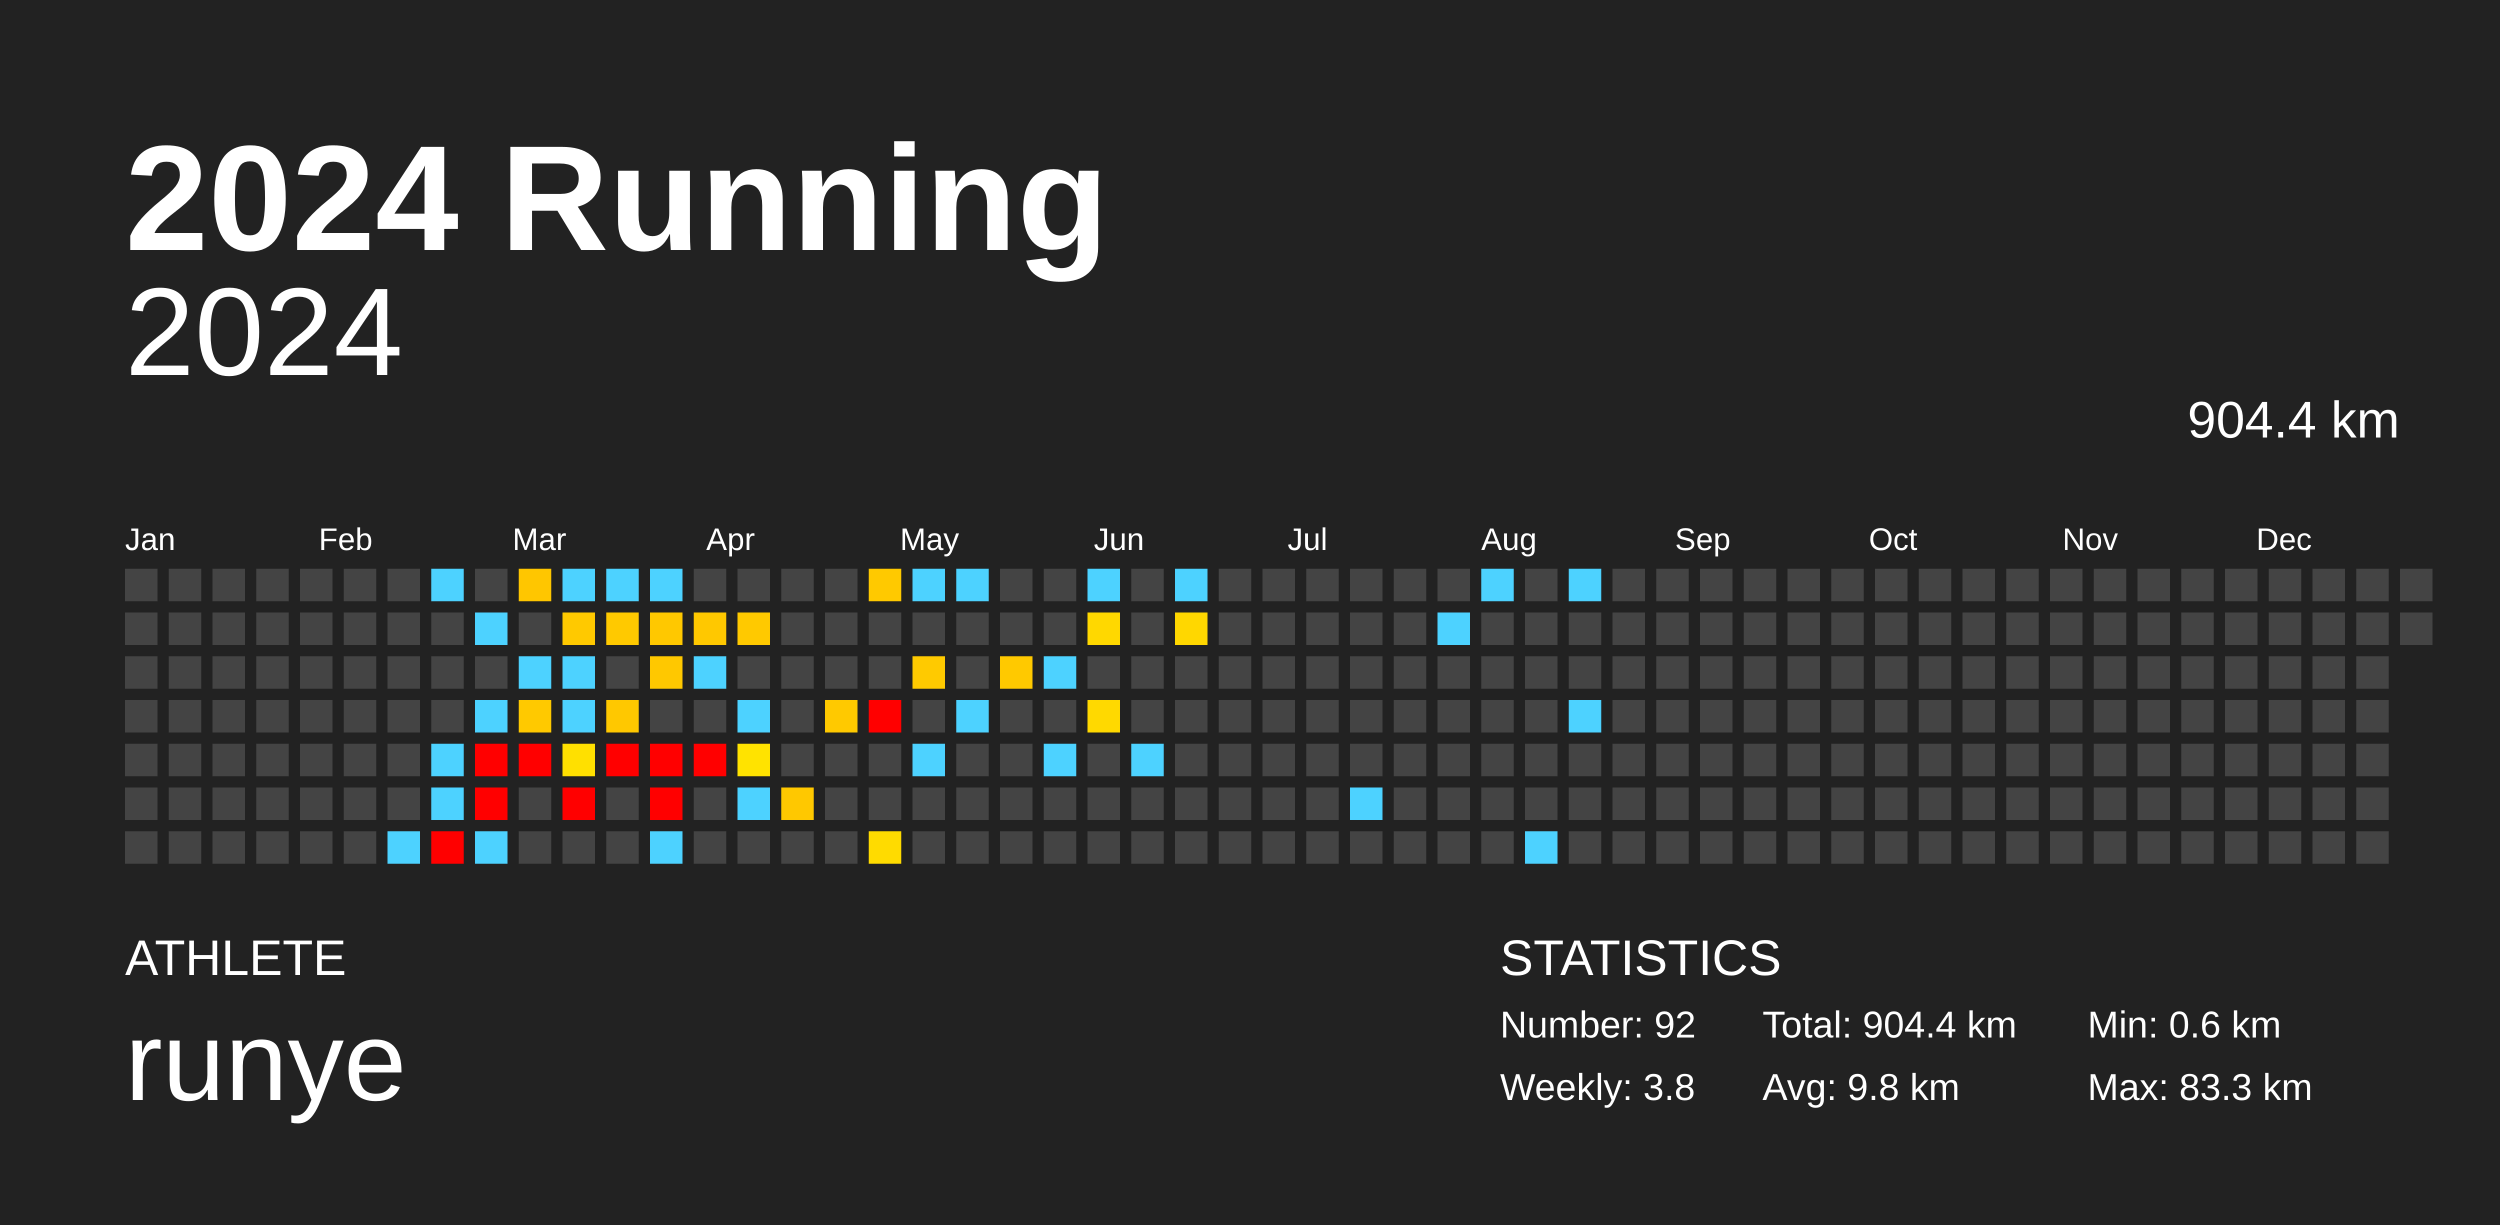
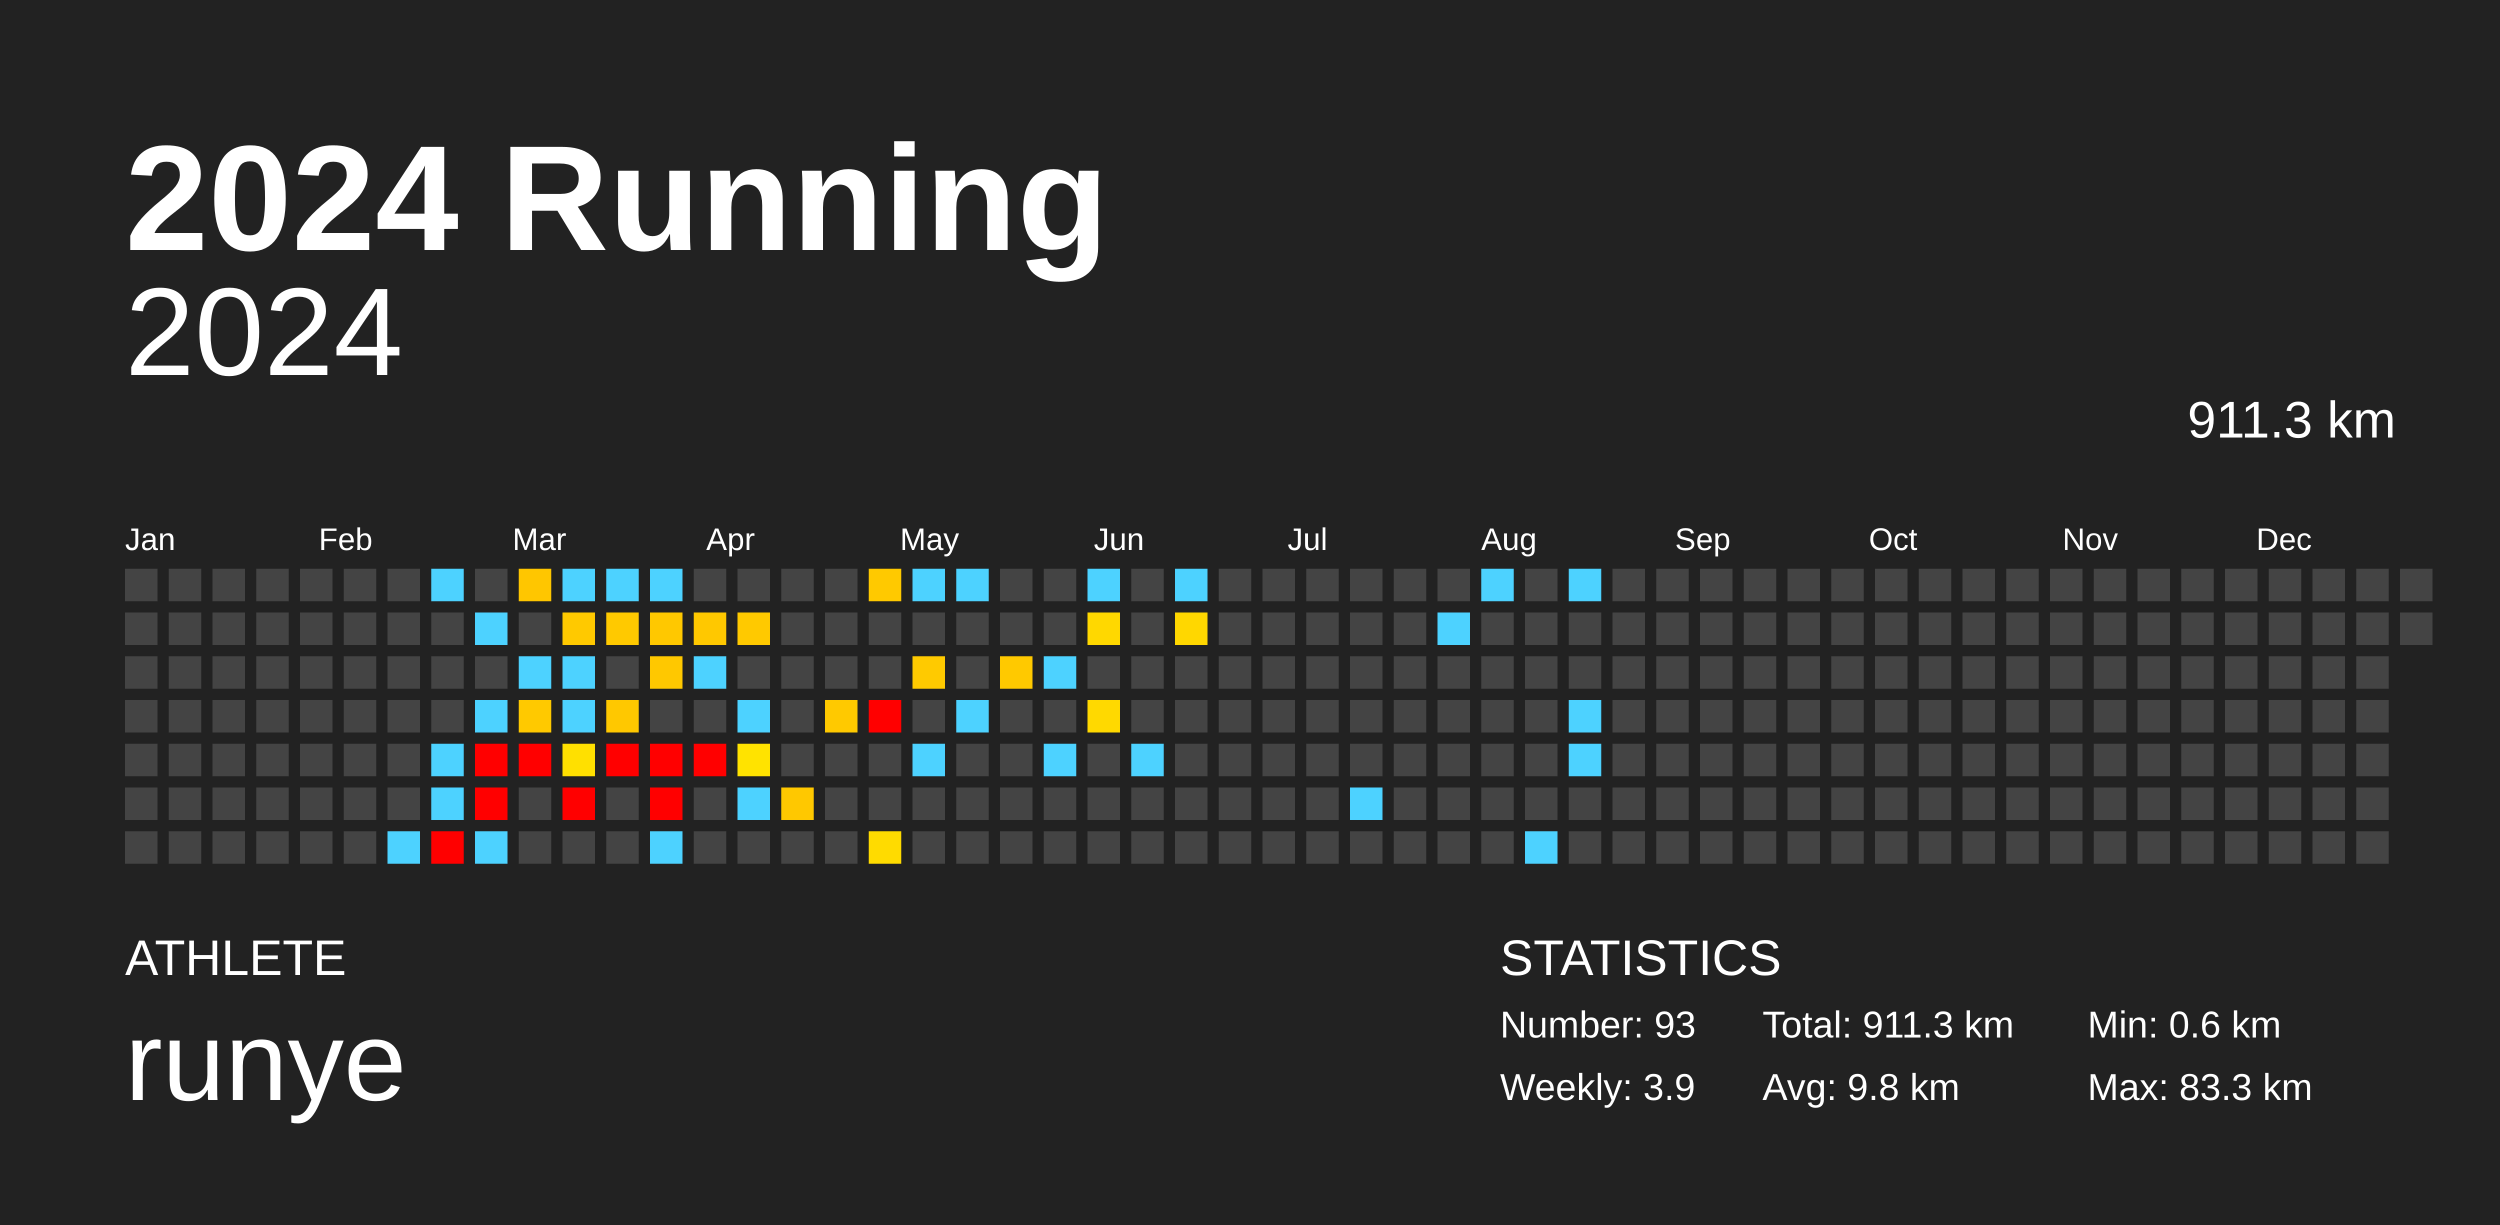
<svg xmlns="http://www.w3.org/2000/svg" baseProfile="full" height="98mm" version="1.1" viewBox="0,0,200,98" width="200mm">
  <defs />
  <rect fill="#222222" height="98" width="200" x="0" y="0" />
  <text fill="#FFFFFF" style="font-size:12px; font-family:Arial; font-weight:bold;" x="10" y="20">2024 Running</text>
  <text fill="#FFFFFF" style="font-size:4px; font-family:Arial" x="10" y="78">ATHLETE</text>
  <text fill="#FFFFFF" style="font-size:9px; font-family:Arial" x="10" y="88">runye</text>
  <text fill="#FFFFFF" style="font-size:4px; font-family:Arial" x="120" y="78">STATISTICS</text>
-   <text fill="#FFFFFF" style="font-size:3px; font-family:Arial" x="120" y="83">Number: 92</text>
-   <text fill="#FFFFFF" style="font-size:3px; font-family:Arial" x="120" y="88">Weekly: 3.8</text>
-   <text fill="#FFFFFF" style="font-size:3px; font-family:Arial" x="141" y="83">Total: 904.4 km</text>
+   <text fill="#FFFFFF" style="font-size:3px; font-family:Arial" x="120" y="83">Number: 93</text>
+   <text fill="#FFFFFF" style="font-size:3px; font-family:Arial" x="120" y="88">Weekly: 3.9</text>
+   <text fill="#FFFFFF" style="font-size:3px; font-family:Arial" x="141" y="83">Total: 911.3 km</text>
  <text fill="#FFFFFF" style="font-size:3px; font-family:Arial" x="141" y="88">Avg: 9.8 km</text>
  <text fill="#FFFFFF" style="font-size:3px; font-family:Arial" x="167" y="83">Min: 0.6 km</text>
  <text fill="#FFFFFF" style="font-size:3px; font-family:Arial" x="167" y="88">Max: 83.3 km</text>
  <text alignment-baseline="hanging" fill="#FFFFFF" style="font-size:10.0px; font-family:Arial;" x="10" y="30">2024</text>
-   <text alignment-baseline="hanging" fill="#FFFFFF" style="font-size:4.125px; font-family:Arial;" x="175" y="35">904.4 km</text>
+   <text alignment-baseline="hanging" fill="#FFFFFF" style="font-size:4.125px; font-family:Arial;" x="175" y="35">911.3 km</text>
  <text fill="#FFFFFF" style="font-size:2.5px; font-family:Arial" x="10.0" y="44">Jan</text>
  <text fill="#FFFFFF" style="font-size:2.5px; font-family:Arial" x="25.5" y="44">Feb</text>
  <text fill="#FFFFFF" style="font-size:2.5px; font-family:Arial" x="41.0" y="44">Mar</text>
  <text fill="#FFFFFF" style="font-size:2.5px; font-family:Arial" x="56.5" y="44">Apr</text>
  <text fill="#FFFFFF" style="font-size:2.5px; font-family:Arial" x="72.0" y="44">May</text>
  <text fill="#FFFFFF" style="font-size:2.5px; font-family:Arial" x="87.5" y="44">Jun</text>
  <text fill="#FFFFFF" style="font-size:2.5px; font-family:Arial" x="103.0" y="44">Jul</text>
  <text fill="#FFFFFF" style="font-size:2.5px; font-family:Arial" x="118.5" y="44">Aug</text>
  <text fill="#FFFFFF" style="font-size:2.5px; font-family:Arial" x="134.0" y="44">Sep</text>
  <text fill="#FFFFFF" style="font-size:2.5px; font-family:Arial" x="149.5" y="44">Oct</text>
  <text fill="#FFFFFF" style="font-size:2.5px; font-family:Arial" x="165.0" y="44">Nov</text>
  <text fill="#FFFFFF" style="font-size:2.5px; font-family:Arial" x="180.5" y="44">Dec</text>
  <rect fill="#444444" height="2.6" width="2.6" x="10.0" y="45.5" />
  <rect fill="#444444" height="2.6" width="2.6" x="10.0" y="49.0" />
  <rect fill="#444444" height="2.6" width="2.6" x="10.0" y="52.5" />
  <rect fill="#444444" height="2.6" width="2.6" x="10.0" y="56.0" />
  <rect fill="#444444" height="2.6" width="2.6" x="10.0" y="59.5" />
  <rect fill="#444444" height="2.6" width="2.6" x="10.0" y="63.0" />
  <rect fill="#444444" height="2.6" width="2.6" x="10.0" y="66.5" />
  <rect fill="#444444" height="2.6" width="2.6" x="13.5" y="45.5" />
  <rect fill="#444444" height="2.6" width="2.6" x="13.5" y="49.0" />
  <rect fill="#444444" height="2.6" width="2.6" x="13.5" y="52.5" />
  <rect fill="#444444" height="2.6" width="2.6" x="13.5" y="56.0" />
  <rect fill="#444444" height="2.6" width="2.6" x="13.5" y="59.5" />
  <rect fill="#444444" height="2.6" width="2.6" x="13.5" y="63.0" />
  <rect fill="#444444" height="2.6" width="2.6" x="13.5" y="66.5" />
  <rect fill="#444444" height="2.6" width="2.6" x="17.0" y="45.5" />
  <rect fill="#444444" height="2.6" width="2.6" x="17.0" y="49.0" />
  <rect fill="#444444" height="2.6" width="2.6" x="17.0" y="52.5" />
  <rect fill="#444444" height="2.6" width="2.6" x="17.0" y="56.0" />
  <rect fill="#444444" height="2.6" width="2.6" x="17.0" y="59.5" />
  <rect fill="#444444" height="2.6" width="2.6" x="17.0" y="63.0" />
  <rect fill="#444444" height="2.6" width="2.6" x="17.0" y="66.5" />
  <rect fill="#444444" height="2.6" width="2.6" x="20.5" y="45.5" />
  <rect fill="#444444" height="2.6" width="2.6" x="20.5" y="49.0" />
  <rect fill="#444444" height="2.6" width="2.6" x="20.5" y="52.5" />
  <rect fill="#444444" height="2.6" width="2.6" x="20.5" y="56.0" />
  <rect fill="#444444" height="2.6" width="2.6" x="20.5" y="59.5" />
  <rect fill="#444444" height="2.6" width="2.6" x="20.5" y="63.0" />
  <rect fill="#444444" height="2.6" width="2.6" x="20.5" y="66.5" />
  <rect fill="#444444" height="2.6" width="2.6" x="24.0" y="45.5" />
  <rect fill="#444444" height="2.6" width="2.6" x="24.0" y="49.0" />
  <rect fill="#444444" height="2.6" width="2.6" x="24.0" y="52.5" />
  <rect fill="#444444" height="2.6" width="2.6" x="24.0" y="56.0" />
  <rect fill="#444444" height="2.6" width="2.6" x="24.0" y="59.5" />
  <rect fill="#444444" height="2.6" width="2.6" x="24.0" y="63.0" />
  <rect fill="#444444" height="2.6" width="2.6" x="24.0" y="66.5" />
  <rect fill="#444444" height="2.6" width="2.6" x="27.5" y="45.5" />
  <rect fill="#444444" height="2.6" width="2.6" x="27.5" y="49.0" />
  <rect fill="#444444" height="2.6" width="2.6" x="27.5" y="52.5" />
  <rect fill="#444444" height="2.6" width="2.6" x="27.5" y="56.0" />
  <rect fill="#444444" height="2.6" width="2.6" x="27.5" y="59.5" />
  <rect fill="#444444" height="2.6" width="2.6" x="27.5" y="63.0" />
  <rect fill="#444444" height="2.6" width="2.6" x="27.5" y="66.5" />
  <rect fill="#444444" height="2.6" width="2.6" x="31.0" y="45.5" />
  <rect fill="#444444" height="2.6" width="2.6" x="31.0" y="49.0" />
  <rect fill="#444444" height="2.6" width="2.6" x="31.0" y="52.5" />
  <rect fill="#444444" height="2.6" width="2.6" x="31.0" y="56.0" />
  <rect fill="#444444" height="2.6" width="2.6" x="31.0" y="59.5" />
  <rect fill="#444444" height="2.6" width="2.6" x="31.0" y="63.0" />
  <rect fill="#4dd2ff" height="2.6" width="2.6" x="31.0" y="66.5" />
  <rect fill="#4dd2ff" height="2.6" width="2.6" x="34.5" y="45.5" />
  <rect fill="#444444" height="2.6" width="2.6" x="34.5" y="49.0" />
  <rect fill="#444444" height="2.6" width="2.6" x="34.5" y="52.5" />
  <rect fill="#444444" height="2.6" width="2.6" x="34.5" y="56.0" />
  <rect fill="#4dd2ff" height="2.6" width="2.6" x="34.5" y="59.5" />
  <rect fill="#4dd2ff" height="2.6" width="2.6" x="34.5" y="63.0" />
  <rect fill="red" height="2.6" width="2.6" x="34.5" y="66.5" />
  <rect fill="#444444" height="2.6" width="2.6" x="38.0" y="45.5" />
  <rect fill="#4dd2ff" height="2.6" width="2.6" x="38.0" y="49.0" />
  <rect fill="#444444" height="2.6" width="2.6" x="38.0" y="52.5" />
  <rect fill="#4dd2ff" height="2.6" width="2.6" x="38.0" y="56.0" />
  <rect fill="red" height="2.6" width="2.6" x="38.0" y="59.5" />
  <rect fill="red" height="2.6" width="2.6" x="38.0" y="63.0" />
  <rect fill="#4dd2ff" height="2.6" width="2.6" x="38.0" y="66.5" />
  <rect fill="#ffc600" height="2.6" width="2.6" x="41.5" y="45.5" />
  <rect fill="#444444" height="2.6" width="2.6" x="41.5" y="49.0" />
  <rect fill="#4dd2ff" height="2.6" width="2.6" x="41.5" y="52.5" />
  <rect fill="#ffc900" height="2.6" width="2.6" x="41.5" y="56.0" />
  <rect fill="red" height="2.6" width="2.6" x="41.5" y="59.5" />
  <rect fill="#444444" height="2.6" width="2.6" x="41.5" y="63.0" />
  <rect fill="#444444" height="2.6" width="2.6" x="41.5" y="66.5" />
  <rect fill="#4dd2ff" height="2.6" width="2.6" x="45.0" y="45.5" />
  <rect fill="#ffc900" height="2.6" width="2.6" x="45.0" y="49.0" />
  <rect fill="#4dd2ff" height="2.6" width="2.6" x="45.0" y="52.5" />
  <rect fill="#4dd2ff" height="2.6" width="2.6" x="45.0" y="56.0" />
  <rect fill="#ffe000" height="2.6" width="2.6" x="45.0" y="59.5" />
  <rect fill="red" height="2.6" width="2.6" x="45.0" y="63.0" />
  <rect fill="#444444" height="2.6" width="2.6" x="45.0" y="66.5" />
  <rect fill="#4dd2ff" height="2.6" width="2.6" x="48.5" y="45.5" />
  <rect fill="#ffc900" height="2.6" width="2.6" x="48.5" y="49.0" />
  <rect fill="#444444" height="2.6" width="2.6" x="48.5" y="52.5" />
  <rect fill="#ffc800" height="2.6" width="2.6" x="48.5" y="56.0" />
  <rect fill="red" height="2.6" width="2.6" x="48.5" y="59.5" />
  <rect fill="#444444" height="2.6" width="2.6" x="48.5" y="63.0" />
  <rect fill="#444444" height="2.6" width="2.6" x="48.5" y="66.5" />
  <rect fill="#4dd2ff" height="2.6" width="2.6" x="52.0" y="45.5" />
  <rect fill="#ffc800" height="2.6" width="2.6" x="52.0" y="49.0" />
  <rect fill="#ffc800" height="2.6" width="2.6" x="52.0" y="52.5" />
  <rect fill="#444444" height="2.6" width="2.6" x="52.0" y="56.0" />
  <rect fill="red" height="2.6" width="2.6" x="52.0" y="59.5" />
  <rect fill="red" height="2.6" width="2.6" x="52.0" y="63.0" />
  <rect fill="#4dd2ff" height="2.6" width="2.6" x="52.0" y="66.5" />
  <rect fill="#444444" height="2.6" width="2.6" x="55.5" y="45.5" />
  <rect fill="#ffc800" height="2.6" width="2.6" x="55.5" y="49.0" />
  <rect fill="#4dd2ff" height="2.6" width="2.6" x="55.5" y="52.5" />
  <rect fill="#444444" height="2.6" width="2.6" x="55.5" y="56.0" />
  <rect fill="red" height="2.6" width="2.6" x="55.5" y="59.5" />
  <rect fill="#444444" height="2.6" width="2.6" x="55.5" y="63.0" />
  <rect fill="#444444" height="2.6" width="2.6" x="55.5" y="66.5" />
  <rect fill="#444444" height="2.6" width="2.6" x="59.0" y="45.5" />
  <rect fill="#ffc900" height="2.6" width="2.6" x="59.0" y="49.0" />
  <rect fill="#444444" height="2.6" width="2.6" x="59.0" y="52.5" />
  <rect fill="#4dd2ff" height="2.6" width="2.6" x="59.0" y="56.0" />
  <rect fill="#ffe300" height="2.6" width="2.6" x="59.0" y="59.5" />
  <rect fill="#4dd2ff" height="2.6" width="2.6" x="59.0" y="63.0" />
  <rect fill="#444444" height="2.6" width="2.6" x="59.0" y="66.5" />
  <rect fill="#444444" height="2.6" width="2.6" x="62.5" y="45.5" />
  <rect fill="#444444" height="2.6" width="2.6" x="62.5" y="49.0" />
  <rect fill="#444444" height="2.6" width="2.6" x="62.5" y="52.5" />
  <rect fill="#444444" height="2.6" width="2.6" x="62.5" y="56.0" />
  <rect fill="#444444" height="2.6" width="2.6" x="62.5" y="59.5" />
  <rect fill="#ffc800" height="2.6" width="2.6" x="62.5" y="63.0" />
  <rect fill="#444444" height="2.6" width="2.6" x="62.5" y="66.5" />
  <rect fill="#444444" height="2.6" width="2.6" x="66.0" y="45.5" />
  <rect fill="#444444" height="2.6" width="2.6" x="66.0" y="49.0" />
  <rect fill="#444444" height="2.6" width="2.6" x="66.0" y="52.5" />
  <rect fill="#ffc900" height="2.6" width="2.6" x="66.0" y="56.0" />
  <rect fill="#444444" height="2.6" width="2.6" x="66.0" y="59.5" />
  <rect fill="#444444" height="2.6" width="2.6" x="66.0" y="63.0" />
  <rect fill="#444444" height="2.6" width="2.6" x="66.0" y="66.5" />
  <rect fill="#ffc900" height="2.6" width="2.6" x="69.5" y="45.5" />
  <rect fill="#444444" height="2.6" width="2.6" x="69.5" y="49.0" />
  <rect fill="#444444" height="2.6" width="2.6" x="69.5" y="52.5" />
  <rect fill="red" height="2.6" width="2.6" x="69.5" y="56.0" />
  <rect fill="#444444" height="2.6" width="2.6" x="69.5" y="59.5" />
  <rect fill="#444444" height="2.6" width="2.6" x="69.5" y="63.0" />
  <rect fill="#ffdb00" height="2.6" width="2.6" x="69.5" y="66.5" />
  <rect fill="#4dd2ff" height="2.6" width="2.6" x="73.0" y="45.5" />
  <rect fill="#444444" height="2.6" width="2.6" x="73.0" y="49.0" />
  <rect fill="#ffca00" height="2.6" width="2.6" x="73.0" y="52.5" />
  <rect fill="#444444" height="2.6" width="2.6" x="73.0" y="56.0" />
  <rect fill="#4dd2ff" height="2.6" width="2.6" x="73.0" y="59.5" />
  <rect fill="#444444" height="2.6" width="2.6" x="73.0" y="63.0" />
  <rect fill="#444444" height="2.6" width="2.6" x="73.0" y="66.5" />
  <rect fill="#4dd2ff" height="2.6" width="2.6" x="76.5" y="45.5" />
  <rect fill="#444444" height="2.6" width="2.6" x="76.5" y="49.0" />
  <rect fill="#444444" height="2.6" width="2.6" x="76.5" y="52.5" />
  <rect fill="#4dd2ff" height="2.6" width="2.6" x="76.5" y="56.0" />
  <rect fill="#444444" height="2.6" width="2.6" x="76.5" y="59.5" />
  <rect fill="#444444" height="2.6" width="2.6" x="76.5" y="63.0" />
  <rect fill="#444444" height="2.6" width="2.6" x="76.5" y="66.5" />
  <rect fill="#444444" height="2.6" width="2.6" x="80.0" y="45.5" />
  <rect fill="#444444" height="2.6" width="2.6" x="80.0" y="49.0" />
  <rect fill="#ffc900" height="2.6" width="2.6" x="80.0" y="52.5" />
  <rect fill="#444444" height="2.6" width="2.6" x="80.0" y="56.0" />
  <rect fill="#444444" height="2.6" width="2.6" x="80.0" y="59.5" />
  <rect fill="#444444" height="2.6" width="2.6" x="80.0" y="63.0" />
  <rect fill="#444444" height="2.6" width="2.6" x="80.0" y="66.5" />
  <rect fill="#444444" height="2.6" width="2.6" x="83.5" y="45.5" />
  <rect fill="#444444" height="2.6" width="2.6" x="83.5" y="49.0" />
  <rect fill="#4dd2ff" height="2.6" width="2.6" x="83.5" y="52.5" />
  <rect fill="#444444" height="2.6" width="2.6" x="83.5" y="56.0" />
  <rect fill="#4dd2ff" height="2.6" width="2.6" x="83.5" y="59.5" />
  <rect fill="#444444" height="2.6" width="2.6" x="83.5" y="63.0" />
  <rect fill="#444444" height="2.6" width="2.6" x="83.5" y="66.5" />
  <rect fill="#4dd2ff" height="2.6" width="2.6" x="87.0" y="45.5" />
  <rect fill="#ffd800" height="2.6" width="2.6" x="87.0" y="49.0" />
  <rect fill="#444444" height="2.6" width="2.6" x="87.0" y="52.5" />
  <rect fill="#ffd900" height="2.6" width="2.6" x="87.0" y="56.0" />
  <rect fill="#444444" height="2.6" width="2.6" x="87.0" y="59.5" />
  <rect fill="#444444" height="2.6" width="2.6" x="87.0" y="63.0" />
  <rect fill="#444444" height="2.6" width="2.6" x="87.0" y="66.5" />
  <rect fill="#444444" height="2.6" width="2.6" x="90.5" y="45.5" />
  <rect fill="#444444" height="2.6" width="2.6" x="90.5" y="49.0" />
  <rect fill="#444444" height="2.6" width="2.6" x="90.5" y="52.5" />
  <rect fill="#444444" height="2.6" width="2.6" x="90.5" y="56.0" />
  <rect fill="#4dd2ff" height="2.6" width="2.6" x="90.5" y="59.5" />
  <rect fill="#444444" height="2.6" width="2.6" x="90.5" y="63.0" />
  <rect fill="#444444" height="2.6" width="2.6" x="90.5" y="66.5" />
  <rect fill="#4dd2ff" height="2.6" width="2.6" x="94.0" y="45.5" />
  <rect fill="#ffd700" height="2.6" width="2.6" x="94.0" y="49.0" />
  <rect fill="#444444" height="2.6" width="2.6" x="94.0" y="52.5" />
  <rect fill="#444444" height="2.6" width="2.6" x="94.0" y="56.0" />
  <rect fill="#444444" height="2.6" width="2.6" x="94.0" y="59.5" />
  <rect fill="#444444" height="2.6" width="2.6" x="94.0" y="63.0" />
  <rect fill="#444444" height="2.6" width="2.6" x="94.0" y="66.5" />
  <rect fill="#444444" height="2.6" width="2.6" x="97.5" y="45.5" />
  <rect fill="#444444" height="2.6" width="2.6" x="97.5" y="49.0" />
  <rect fill="#444444" height="2.6" width="2.6" x="97.5" y="52.5" />
  <rect fill="#444444" height="2.6" width="2.6" x="97.5" y="56.0" />
  <rect fill="#444444" height="2.6" width="2.6" x="97.5" y="59.5" />
  <rect fill="#444444" height="2.6" width="2.6" x="97.5" y="63.0" />
  <rect fill="#444444" height="2.6" width="2.6" x="97.5" y="66.5" />
  <rect fill="#444444" height="2.6" width="2.6" x="101.0" y="45.5" />
  <rect fill="#444444" height="2.6" width="2.6" x="101.0" y="49.0" />
  <rect fill="#444444" height="2.6" width="2.6" x="101.0" y="52.5" />
  <rect fill="#444444" height="2.6" width="2.6" x="101.0" y="56.0" />
  <rect fill="#444444" height="2.6" width="2.6" x="101.0" y="59.5" />
  <rect fill="#444444" height="2.6" width="2.6" x="101.0" y="63.0" />
  <rect fill="#444444" height="2.6" width="2.6" x="101.0" y="66.5" />
  <rect fill="#444444" height="2.6" width="2.6" x="104.5" y="45.5" />
  <rect fill="#444444" height="2.6" width="2.6" x="104.5" y="49.0" />
  <rect fill="#444444" height="2.6" width="2.6" x="104.5" y="52.5" />
  <rect fill="#444444" height="2.6" width="2.6" x="104.5" y="56.0" />
  <rect fill="#444444" height="2.6" width="2.6" x="104.5" y="59.5" />
  <rect fill="#444444" height="2.6" width="2.6" x="104.5" y="63.0" />
  <rect fill="#444444" height="2.6" width="2.6" x="104.5" y="66.5" />
  <rect fill="#444444" height="2.6" width="2.6" x="108.0" y="45.5" />
  <rect fill="#444444" height="2.6" width="2.6" x="108.0" y="49.0" />
  <rect fill="#444444" height="2.6" width="2.6" x="108.0" y="52.5" />
  <rect fill="#444444" height="2.6" width="2.6" x="108.0" y="56.0" />
  <rect fill="#444444" height="2.6" width="2.6" x="108.0" y="59.5" />
  <rect fill="#4dd2ff" height="2.6" width="2.6" x="108.0" y="63.0" />
  <rect fill="#444444" height="2.6" width="2.6" x="108.0" y="66.5" />
  <rect fill="#444444" height="2.6" width="2.6" x="111.5" y="45.5" />
  <rect fill="#444444" height="2.6" width="2.6" x="111.5" y="49.0" />
  <rect fill="#444444" height="2.6" width="2.6" x="111.5" y="52.5" />
  <rect fill="#444444" height="2.6" width="2.6" x="111.5" y="56.0" />
  <rect fill="#444444" height="2.6" width="2.6" x="111.5" y="59.5" />
  <rect fill="#444444" height="2.6" width="2.6" x="111.5" y="63.0" />
  <rect fill="#444444" height="2.6" width="2.6" x="111.5" y="66.5" />
  <rect fill="#444444" height="2.6" width="2.6" x="115.0" y="45.5" />
  <rect fill="#4dd2ff" height="2.6" width="2.6" x="115.0" y="49.0" />
  <rect fill="#444444" height="2.6" width="2.6" x="115.0" y="52.5" />
  <rect fill="#444444" height="2.6" width="2.6" x="115.0" y="56.0" />
  <rect fill="#444444" height="2.6" width="2.6" x="115.0" y="59.5" />
  <rect fill="#444444" height="2.6" width="2.6" x="115.0" y="63.0" />
  <rect fill="#444444" height="2.6" width="2.6" x="115.0" y="66.5" />
  <rect fill="#4dd2ff" height="2.6" width="2.6" x="118.5" y="45.5" />
  <rect fill="#444444" height="2.6" width="2.6" x="118.5" y="49.0" />
  <rect fill="#444444" height="2.6" width="2.6" x="118.5" y="52.5" />
  <rect fill="#444444" height="2.6" width="2.6" x="118.5" y="56.0" />
  <rect fill="#444444" height="2.6" width="2.6" x="118.5" y="59.5" />
  <rect fill="#444444" height="2.6" width="2.6" x="118.5" y="63.0" />
  <rect fill="#444444" height="2.6" width="2.6" x="118.5" y="66.5" />
  <rect fill="#444444" height="2.6" width="2.6" x="122.0" y="45.5" />
  <rect fill="#444444" height="2.6" width="2.6" x="122.0" y="49.0" />
  <rect fill="#444444" height="2.6" width="2.6" x="122.0" y="52.5" />
  <rect fill="#444444" height="2.6" width="2.6" x="122.0" y="56.0" />
  <rect fill="#444444" height="2.6" width="2.6" x="122.0" y="59.5" />
  <rect fill="#444444" height="2.6" width="2.6" x="122.0" y="63.0" />
  <rect fill="#4dd2ff" height="2.6" width="2.6" x="122.0" y="66.5" />
  <rect fill="#4dd2ff" height="2.6" width="2.6" x="125.5" y="45.5" />
  <rect fill="#444444" height="2.6" width="2.6" x="125.5" y="49.0" />
  <rect fill="#444444" height="2.6" width="2.6" x="125.5" y="52.5" />
  <rect fill="#4dd2ff" height="2.6" width="2.6" x="125.5" y="56.0" />
-   <rect fill="#444444" height="2.6" width="2.6" x="125.5" y="59.5" />
+   <rect fill="#4dd2ff" height="2.6" width="2.6" x="125.5" y="59.5" />
  <rect fill="#444444" height="2.6" width="2.6" x="125.5" y="63.0" />
  <rect fill="#444444" height="2.6" width="2.6" x="125.5" y="66.5" />
  <rect fill="#444444" height="2.6" width="2.6" x="129.0" y="45.5" />
  <rect fill="#444444" height="2.6" width="2.6" x="129.0" y="49.0" />
  <rect fill="#444444" height="2.6" width="2.6" x="129.0" y="52.5" />
  <rect fill="#444444" height="2.6" width="2.6" x="129.0" y="56.0" />
  <rect fill="#444444" height="2.6" width="2.6" x="129.0" y="59.5" />
  <rect fill="#444444" height="2.6" width="2.6" x="129.0" y="63.0" />
  <rect fill="#444444" height="2.6" width="2.6" x="129.0" y="66.5" />
  <rect fill="#444444" height="2.6" width="2.6" x="132.5" y="45.5" />
  <rect fill="#444444" height="2.6" width="2.6" x="132.5" y="49.0" />
  <rect fill="#444444" height="2.6" width="2.6" x="132.5" y="52.5" />
  <rect fill="#444444" height="2.6" width="2.6" x="132.5" y="56.0" />
  <rect fill="#444444" height="2.6" width="2.6" x="132.5" y="59.5" />
  <rect fill="#444444" height="2.6" width="2.6" x="132.5" y="63.0" />
  <rect fill="#444444" height="2.6" width="2.6" x="132.5" y="66.5" />
  <rect fill="#444444" height="2.6" width="2.6" x="136.0" y="45.5" />
  <rect fill="#444444" height="2.6" width="2.6" x="136.0" y="49.0" />
  <rect fill="#444444" height="2.6" width="2.6" x="136.0" y="52.5" />
  <rect fill="#444444" height="2.6" width="2.6" x="136.0" y="56.0" />
  <rect fill="#444444" height="2.6" width="2.6" x="136.0" y="59.5" />
  <rect fill="#444444" height="2.6" width="2.6" x="136.0" y="63.0" />
  <rect fill="#444444" height="2.6" width="2.6" x="136.0" y="66.5" />
  <rect fill="#444444" height="2.6" width="2.6" x="139.5" y="45.5" />
  <rect fill="#444444" height="2.6" width="2.6" x="139.5" y="49.0" />
  <rect fill="#444444" height="2.6" width="2.6" x="139.5" y="52.5" />
  <rect fill="#444444" height="2.6" width="2.6" x="139.5" y="56.0" />
  <rect fill="#444444" height="2.6" width="2.6" x="139.5" y="59.5" />
  <rect fill="#444444" height="2.6" width="2.6" x="139.5" y="63.0" />
  <rect fill="#444444" height="2.6" width="2.6" x="139.5" y="66.5" />
  <rect fill="#444444" height="2.6" width="2.6" x="143.0" y="45.5" />
  <rect fill="#444444" height="2.6" width="2.6" x="143.0" y="49.0" />
  <rect fill="#444444" height="2.6" width="2.6" x="143.0" y="52.5" />
  <rect fill="#444444" height="2.6" width="2.6" x="143.0" y="56.0" />
  <rect fill="#444444" height="2.6" width="2.6" x="143.0" y="59.5" />
  <rect fill="#444444" height="2.6" width="2.6" x="143.0" y="63.0" />
  <rect fill="#444444" height="2.6" width="2.6" x="143.0" y="66.5" />
  <rect fill="#444444" height="2.6" width="2.6" x="146.5" y="45.5" />
  <rect fill="#444444" height="2.6" width="2.6" x="146.5" y="49.0" />
  <rect fill="#444444" height="2.6" width="2.6" x="146.5" y="52.5" />
  <rect fill="#444444" height="2.6" width="2.6" x="146.5" y="56.0" />
  <rect fill="#444444" height="2.6" width="2.6" x="146.5" y="59.5" />
  <rect fill="#444444" height="2.6" width="2.6" x="146.5" y="63.0" />
  <rect fill="#444444" height="2.6" width="2.6" x="146.5" y="66.5" />
  <rect fill="#444444" height="2.6" width="2.6" x="150.0" y="45.5" />
  <rect fill="#444444" height="2.6" width="2.6" x="150.0" y="49.0" />
  <rect fill="#444444" height="2.6" width="2.6" x="150.0" y="52.5" />
  <rect fill="#444444" height="2.6" width="2.6" x="150.0" y="56.0" />
  <rect fill="#444444" height="2.6" width="2.6" x="150.0" y="59.5" />
  <rect fill="#444444" height="2.6" width="2.6" x="150.0" y="63.0" />
  <rect fill="#444444" height="2.6" width="2.6" x="150.0" y="66.5" />
  <rect fill="#444444" height="2.6" width="2.6" x="153.5" y="45.5" />
  <rect fill="#444444" height="2.6" width="2.6" x="153.5" y="49.0" />
  <rect fill="#444444" height="2.6" width="2.6" x="153.5" y="52.5" />
  <rect fill="#444444" height="2.6" width="2.6" x="153.5" y="56.0" />
  <rect fill="#444444" height="2.6" width="2.6" x="153.5" y="59.5" />
  <rect fill="#444444" height="2.6" width="2.6" x="153.5" y="63.0" />
  <rect fill="#444444" height="2.6" width="2.6" x="153.5" y="66.5" />
  <rect fill="#444444" height="2.6" width="2.6" x="157.0" y="45.5" />
  <rect fill="#444444" height="2.6" width="2.6" x="157.0" y="49.0" />
  <rect fill="#444444" height="2.6" width="2.6" x="157.0" y="52.5" />
  <rect fill="#444444" height="2.6" width="2.6" x="157.0" y="56.0" />
  <rect fill="#444444" height="2.6" width="2.6" x="157.0" y="59.5" />
  <rect fill="#444444" height="2.6" width="2.6" x="157.0" y="63.0" />
  <rect fill="#444444" height="2.6" width="2.6" x="157.0" y="66.5" />
  <rect fill="#444444" height="2.6" width="2.6" x="160.5" y="45.5" />
  <rect fill="#444444" height="2.6" width="2.6" x="160.5" y="49.0" />
  <rect fill="#444444" height="2.6" width="2.6" x="160.5" y="52.5" />
  <rect fill="#444444" height="2.6" width="2.6" x="160.5" y="56.0" />
  <rect fill="#444444" height="2.6" width="2.6" x="160.5" y="59.5" />
  <rect fill="#444444" height="2.6" width="2.6" x="160.5" y="63.0" />
  <rect fill="#444444" height="2.6" width="2.6" x="160.5" y="66.5" />
  <rect fill="#444444" height="2.6" width="2.6" x="164.0" y="45.5" />
  <rect fill="#444444" height="2.6" width="2.6" x="164.0" y="49.0" />
  <rect fill="#444444" height="2.6" width="2.6" x="164.0" y="52.5" />
  <rect fill="#444444" height="2.6" width="2.6" x="164.0" y="56.0" />
  <rect fill="#444444" height="2.6" width="2.6" x="164.0" y="59.5" />
  <rect fill="#444444" height="2.6" width="2.6" x="164.0" y="63.0" />
  <rect fill="#444444" height="2.6" width="2.6" x="164.0" y="66.5" />
  <rect fill="#444444" height="2.6" width="2.6" x="167.5" y="45.5" />
  <rect fill="#444444" height="2.6" width="2.6" x="167.5" y="49.0" />
  <rect fill="#444444" height="2.6" width="2.6" x="167.5" y="52.5" />
  <rect fill="#444444" height="2.6" width="2.6" x="167.5" y="56.0" />
  <rect fill="#444444" height="2.6" width="2.6" x="167.5" y="59.5" />
  <rect fill="#444444" height="2.6" width="2.6" x="167.5" y="63.0" />
  <rect fill="#444444" height="2.6" width="2.6" x="167.5" y="66.5" />
  <rect fill="#444444" height="2.6" width="2.6" x="171.0" y="45.5" />
  <rect fill="#444444" height="2.6" width="2.6" x="171.0" y="49.0" />
  <rect fill="#444444" height="2.6" width="2.6" x="171.0" y="52.5" />
  <rect fill="#444444" height="2.6" width="2.6" x="171.0" y="56.0" />
  <rect fill="#444444" height="2.6" width="2.6" x="171.0" y="59.5" />
  <rect fill="#444444" height="2.6" width="2.6" x="171.0" y="63.0" />
  <rect fill="#444444" height="2.6" width="2.6" x="171.0" y="66.5" />
  <rect fill="#444444" height="2.6" width="2.6" x="174.5" y="45.5" />
  <rect fill="#444444" height="2.6" width="2.6" x="174.5" y="49.0" />
  <rect fill="#444444" height="2.6" width="2.6" x="174.5" y="52.5" />
  <rect fill="#444444" height="2.6" width="2.6" x="174.5" y="56.0" />
  <rect fill="#444444" height="2.6" width="2.6" x="174.5" y="59.5" />
  <rect fill="#444444" height="2.6" width="2.6" x="174.5" y="63.0" />
  <rect fill="#444444" height="2.6" width="2.6" x="174.5" y="66.5" />
  <rect fill="#444444" height="2.6" width="2.6" x="178.0" y="45.5" />
  <rect fill="#444444" height="2.6" width="2.6" x="178.0" y="49.0" />
  <rect fill="#444444" height="2.6" width="2.6" x="178.0" y="52.5" />
  <rect fill="#444444" height="2.6" width="2.6" x="178.0" y="56.0" />
  <rect fill="#444444" height="2.6" width="2.6" x="178.0" y="59.5" />
  <rect fill="#444444" height="2.6" width="2.6" x="178.0" y="63.0" />
  <rect fill="#444444" height="2.6" width="2.6" x="178.0" y="66.5" />
  <rect fill="#444444" height="2.6" width="2.6" x="181.5" y="45.5" />
  <rect fill="#444444" height="2.6" width="2.6" x="181.5" y="49.0" />
  <rect fill="#444444" height="2.6" width="2.6" x="181.5" y="52.5" />
  <rect fill="#444444" height="2.6" width="2.6" x="181.5" y="56.0" />
  <rect fill="#444444" height="2.6" width="2.6" x="181.5" y="59.5" />
  <rect fill="#444444" height="2.6" width="2.6" x="181.5" y="63.0" />
  <rect fill="#444444" height="2.6" width="2.6" x="181.5" y="66.5" />
  <rect fill="#444444" height="2.6" width="2.6" x="185.0" y="45.5" />
  <rect fill="#444444" height="2.6" width="2.6" x="185.0" y="49.0" />
  <rect fill="#444444" height="2.6" width="2.6" x="185.0" y="52.5" />
  <rect fill="#444444" height="2.6" width="2.6" x="185.0" y="56.0" />
  <rect fill="#444444" height="2.6" width="2.6" x="185.0" y="59.5" />
  <rect fill="#444444" height="2.6" width="2.6" x="185.0" y="63.0" />
  <rect fill="#444444" height="2.6" width="2.6" x="185.0" y="66.5" />
  <rect fill="#444444" height="2.6" width="2.6" x="188.5" y="45.5" />
  <rect fill="#444444" height="2.6" width="2.6" x="188.5" y="49.0" />
  <rect fill="#444444" height="2.6" width="2.6" x="188.5" y="52.5" />
  <rect fill="#444444" height="2.6" width="2.6" x="188.5" y="56.0" />
  <rect fill="#444444" height="2.6" width="2.6" x="188.5" y="59.5" />
  <rect fill="#444444" height="2.6" width="2.6" x="188.5" y="63.0" />
  <rect fill="#444444" height="2.6" width="2.6" x="188.5" y="66.5" />
  <rect fill="#444444" height="2.6" width="2.6" x="192.0" y="45.5" />
  <rect fill="#444444" height="2.6" width="2.6" x="192.0" y="49.0" />
</svg>
